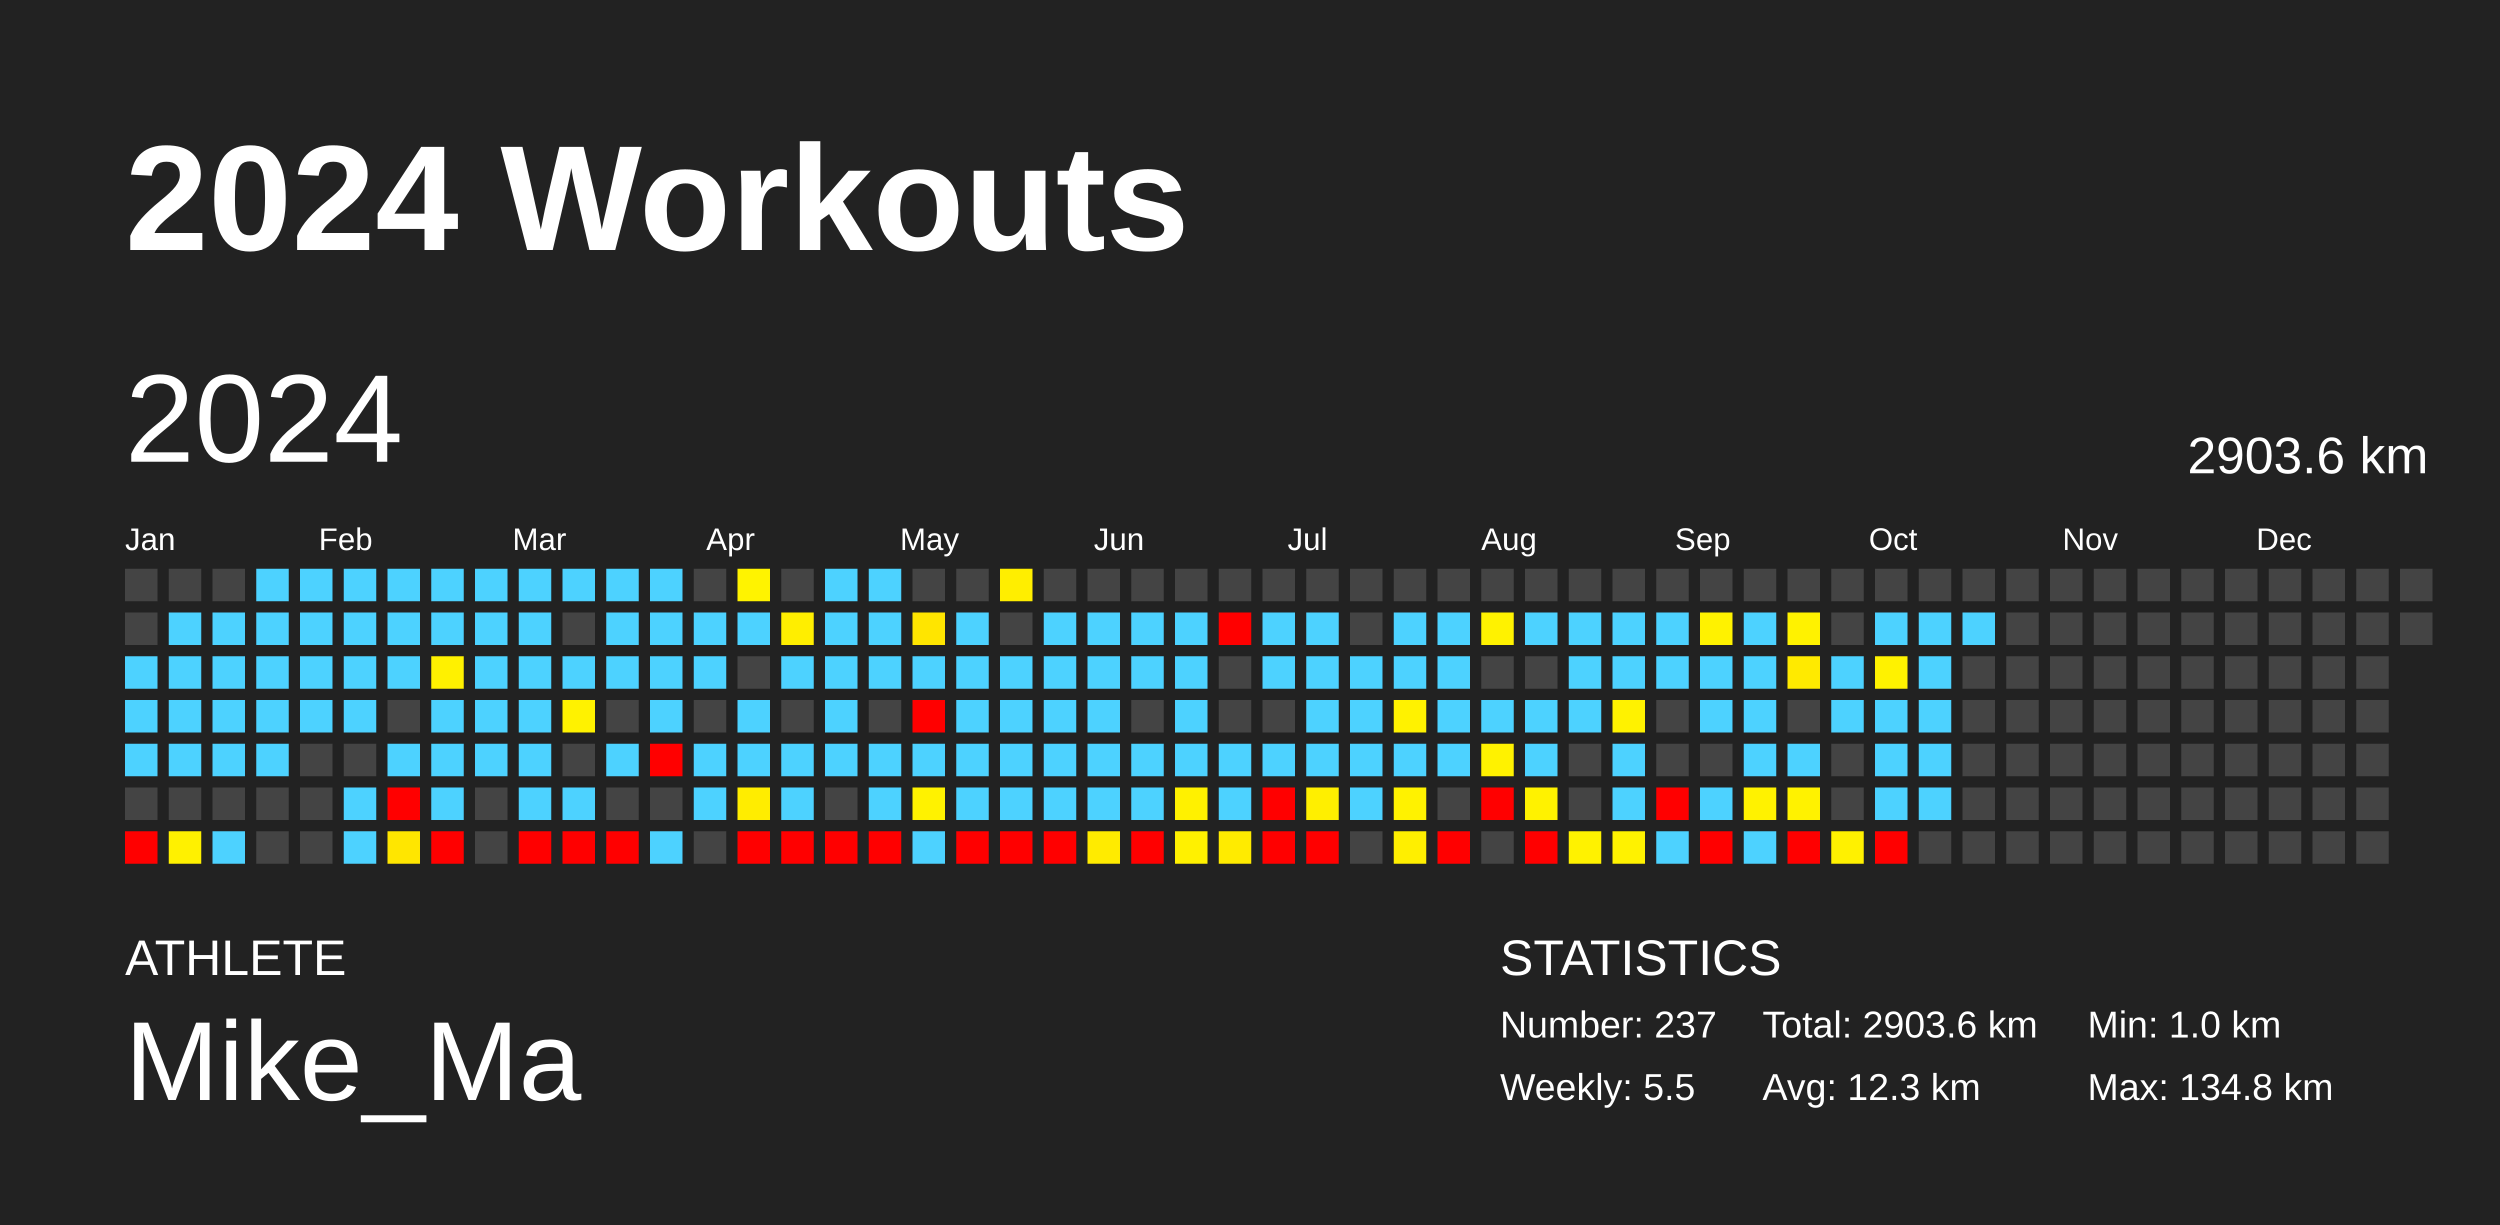
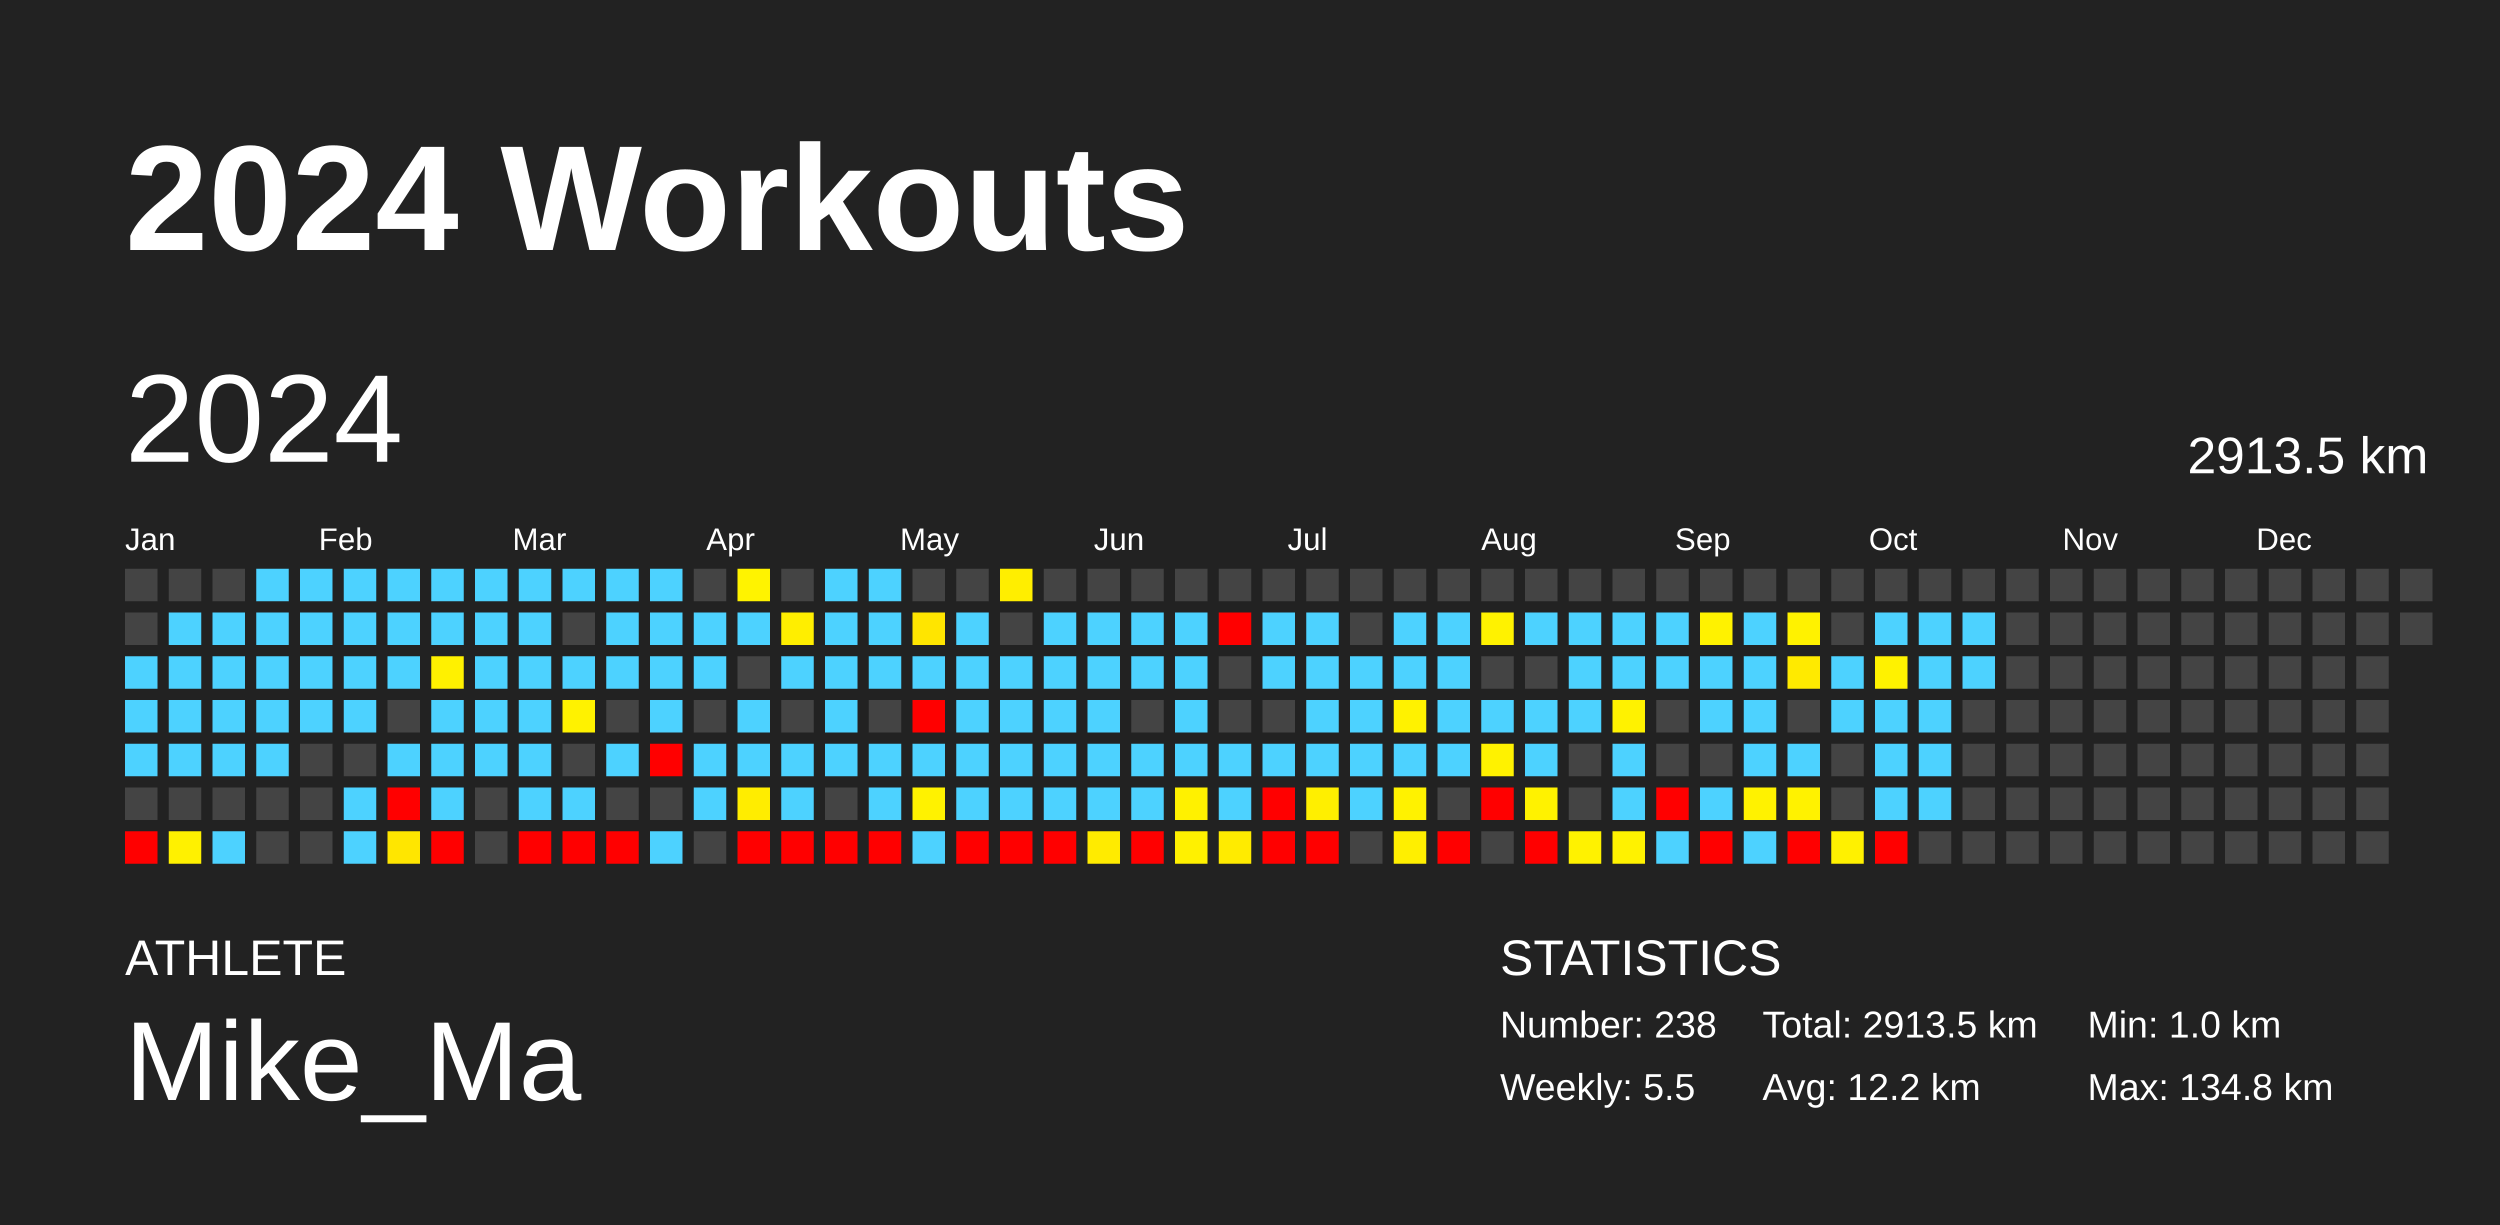
<svg xmlns="http://www.w3.org/2000/svg" baseProfile="full" height="98mm" version="1.1" viewBox="0,0,200,98" width="200mm">
  <defs />
  <rect fill="#222222" height="98" width="200" x="0" y="0" />
  <text fill="#FFFFFF" style="font-size:12px; font-family:Arial; font-weight:bold;" x="10" y="20">2024 Workouts</text>
  <text fill="#FFFFFF" style="font-size:4px; font-family:Arial" x="10" y="78">ATHLETE</text>
  <text fill="#FFFFFF" style="font-size:9px; font-family:Arial" x="10" y="88">Mike_Ma</text>
  <text fill="#FFFFFF" style="font-size:4px; font-family:Arial" x="120" y="78">STATISTICS</text>
-   <text fill="#FFFFFF" style="font-size:3px; font-family:Arial" x="120" y="83">Number: 237</text>
+   <text fill="#FFFFFF" style="font-size:3px; font-family:Arial" x="120" y="83">Number: 238</text>
  <text fill="#FFFFFF" style="font-size:3px; font-family:Arial" x="120" y="88">Weekly: 5.5</text>
-   <text fill="#FFFFFF" style="font-size:3px; font-family:Arial" x="141" y="83">Total: 2903.6 km</text>
-   <text fill="#FFFFFF" style="font-size:3px; font-family:Arial" x="141" y="88">Avg: 12.3 km</text>
+   <text fill="#FFFFFF" style="font-size:3px; font-family:Arial" x="141" y="83">Total: 2913.5 km</text>
+   <text fill="#FFFFFF" style="font-size:3px; font-family:Arial" x="141" y="88">Avg: 12.2 km</text>
  <text fill="#FFFFFF" style="font-size:3px; font-family:Arial" x="167" y="83">Min: 1.0 km</text>
  <text fill="#FFFFFF" style="font-size:3px; font-family:Arial" x="167" y="88">Max: 134.8 km</text>
  <text dominant-baseline="hanging" fill="#FFFFFF" style="font-size:10.0px; font-family:Arial;" x="10" y="30">2024</text>
-   <text dominant-baseline="hanging" fill="#FFFFFF" style="font-size:4.125px; font-family:Arial;" x="175" y="35">2903.6 km</text>
+   <text dominant-baseline="hanging" fill="#FFFFFF" style="font-size:4.125px; font-family:Arial;" x="175" y="35">2913.5 km</text>
  <text fill="#FFFFFF" style="font-size:2.5px; font-family:Arial" x="10.0" y="44">Jan</text>
  <text fill="#FFFFFF" style="font-size:2.5px; font-family:Arial" x="25.5" y="44">Feb</text>
  <text fill="#FFFFFF" style="font-size:2.5px; font-family:Arial" x="41.0" y="44">Mar</text>
  <text fill="#FFFFFF" style="font-size:2.5px; font-family:Arial" x="56.5" y="44">Apr</text>
  <text fill="#FFFFFF" style="font-size:2.5px; font-family:Arial" x="72.0" y="44">May</text>
  <text fill="#FFFFFF" style="font-size:2.5px; font-family:Arial" x="87.5" y="44">Jun</text>
  <text fill="#FFFFFF" style="font-size:2.5px; font-family:Arial" x="103.0" y="44">Jul</text>
  <text fill="#FFFFFF" style="font-size:2.5px; font-family:Arial" x="118.5" y="44">Aug</text>
  <text fill="#FFFFFF" style="font-size:2.5px; font-family:Arial" x="134.0" y="44">Sep</text>
  <text fill="#FFFFFF" style="font-size:2.5px; font-family:Arial" x="149.5" y="44">Oct</text>
  <text fill="#FFFFFF" style="font-size:2.5px; font-family:Arial" x="165.0" y="44">Nov</text>
  <text fill="#FFFFFF" style="font-size:2.5px; font-family:Arial" x="180.5" y="44">Dec</text>
  <rect fill="#444444" height="2.6" width="2.6" x="10.0" y="45.5" />
  <rect fill="#444444" height="2.6" width="2.6" x="10.0" y="49.0" />
  <rect fill="#4dd2ff" height="2.6" width="2.6" x="10.0" y="52.5" />
  <rect fill="#4dd2ff" height="2.6" width="2.6" x="10.0" y="56.0" />
  <rect fill="#4dd2ff" height="2.6" width="2.6" x="10.0" y="59.5" />
  <rect fill="#444444" height="2.6" width="2.6" x="10.0" y="63.0" />
  <rect fill="red" height="2.6" width="2.6" x="10.0" y="66.5" />
  <rect fill="#444444" height="2.6" width="2.6" x="13.5" y="45.5" />
  <rect fill="#4dd2ff" height="2.6" width="2.6" x="13.5" y="49.0" />
  <rect fill="#4dd2ff" height="2.6" width="2.6" x="13.5" y="52.5" />
  <rect fill="#4dd2ff" height="2.6" width="2.6" x="13.5" y="56.0" />
  <rect fill="#4dd2ff" height="2.6" width="2.6" x="13.5" y="59.5" />
  <rect fill="#444444" height="2.6" width="2.6" x="13.5" y="63.0" />
  <rect fill="#fff100" height="2.6" width="2.6" x="13.5" y="66.5" />
  <rect fill="#444444" height="2.6" width="2.6" x="17.0" y="45.5" />
  <rect fill="#4dd2ff" height="2.6" width="2.6" x="17.0" y="49.0" />
  <rect fill="#4dd2ff" height="2.6" width="2.6" x="17.0" y="52.5" />
  <rect fill="#4dd2ff" height="2.6" width="2.6" x="17.0" y="56.0" />
  <rect fill="#4dd2ff" height="2.6" width="2.6" x="17.0" y="59.5" />
  <rect fill="#444444" height="2.6" width="2.6" x="17.0" y="63.0" />
  <rect fill="#4dd2ff" height="2.6" width="2.6" x="17.0" y="66.5" />
  <rect fill="#4dd2ff" height="2.6" width="2.6" x="20.5" y="45.5" />
  <rect fill="#4dd2ff" height="2.6" width="2.6" x="20.5" y="49.0" />
  <rect fill="#4dd2ff" height="2.6" width="2.6" x="20.5" y="52.5" />
  <rect fill="#4dd2ff" height="2.6" width="2.6" x="20.5" y="56.0" />
  <rect fill="#4dd2ff" height="2.6" width="2.6" x="20.5" y="59.5" />
  <rect fill="#444444" height="2.6" width="2.6" x="20.5" y="63.0" />
  <rect fill="#444444" height="2.6" width="2.6" x="20.5" y="66.5" />
  <rect fill="#4dd2ff" height="2.6" width="2.6" x="24.0" y="45.5" />
  <rect fill="#4dd2ff" height="2.6" width="2.6" x="24.0" y="49.0" />
  <rect fill="#4dd2ff" height="2.6" width="2.6" x="24.0" y="52.5" />
  <rect fill="#4dd2ff" height="2.6" width="2.6" x="24.0" y="56.0" />
  <rect fill="#444444" height="2.6" width="2.6" x="24.0" y="59.5" />
  <rect fill="#444444" height="2.6" width="2.6" x="24.0" y="63.0" />
  <rect fill="#444444" height="2.6" width="2.6" x="24.0" y="66.5" />
  <rect fill="#4dd2ff" height="2.6" width="2.6" x="27.5" y="45.5" />
  <rect fill="#4dd2ff" height="2.6" width="2.6" x="27.5" y="49.0" />
  <rect fill="#4dd2ff" height="2.6" width="2.6" x="27.5" y="52.5" />
  <rect fill="#4dd2ff" height="2.6" width="2.6" x="27.5" y="56.0" />
  <rect fill="#444444" height="2.6" width="2.6" x="27.5" y="59.5" />
  <rect fill="#4dd2ff" height="2.6" width="2.6" x="27.5" y="63.0" />
  <rect fill="#4dd2ff" height="2.6" width="2.6" x="27.5" y="66.5" />
  <rect fill="#4dd2ff" height="2.6" width="2.6" x="31.0" y="45.5" />
  <rect fill="#4dd2ff" height="2.6" width="2.6" x="31.0" y="49.0" />
  <rect fill="#4dd2ff" height="2.6" width="2.6" x="31.0" y="52.5" />
  <rect fill="#444444" height="2.6" width="2.6" x="31.0" y="56.0" />
  <rect fill="#4dd2ff" height="2.6" width="2.6" x="31.0" y="59.5" />
  <rect fill="red" height="2.6" width="2.6" x="31.0" y="63.0" />
  <rect fill="#ffe600" height="2.6" width="2.6" x="31.0" y="66.5" />
  <rect fill="#4dd2ff" height="2.6" width="2.6" x="34.5" y="45.5" />
  <rect fill="#4dd2ff" height="2.6" width="2.6" x="34.5" y="49.0" />
  <rect fill="#fff100" height="2.6" width="2.6" x="34.5" y="52.5" />
  <rect fill="#4dd2ff" height="2.6" width="2.6" x="34.5" y="56.0" />
  <rect fill="#4dd2ff" height="2.6" width="2.6" x="34.5" y="59.5" />
  <rect fill="#4dd2ff" height="2.6" width="2.6" x="34.5" y="63.0" />
  <rect fill="red" height="2.6" width="2.6" x="34.5" y="66.5" />
  <rect fill="#4dd2ff" height="2.6" width="2.6" x="38.0" y="45.5" />
  <rect fill="#4dd2ff" height="2.6" width="2.6" x="38.0" y="49.0" />
  <rect fill="#4dd2ff" height="2.6" width="2.6" x="38.0" y="52.5" />
  <rect fill="#4dd2ff" height="2.6" width="2.6" x="38.0" y="56.0" />
  <rect fill="#4dd2ff" height="2.6" width="2.6" x="38.0" y="59.5" />
  <rect fill="#444444" height="2.6" width="2.6" x="38.0" y="63.0" />
  <rect fill="#444444" height="2.6" width="2.6" x="38.0" y="66.5" />
  <rect fill="#4dd2ff" height="2.6" width="2.6" x="41.5" y="45.5" />
  <rect fill="#4dd2ff" height="2.6" width="2.6" x="41.5" y="49.0" />
  <rect fill="#4dd2ff" height="2.6" width="2.6" x="41.5" y="52.5" />
  <rect fill="#4dd2ff" height="2.6" width="2.6" x="41.5" y="56.0" />
  <rect fill="#4dd2ff" height="2.6" width="2.6" x="41.5" y="59.5" />
  <rect fill="#4dd2ff" height="2.6" width="2.6" x="41.5" y="63.0" />
  <rect fill="red" height="2.6" width="2.6" x="41.5" y="66.5" />
  <rect fill="#4dd2ff" height="2.6" width="2.6" x="45.0" y="45.5" />
  <rect fill="#444444" height="2.6" width="2.6" x="45.0" y="49.0" />
  <rect fill="#4dd2ff" height="2.6" width="2.6" x="45.0" y="52.5" />
  <rect fill="#fff200" height="2.6" width="2.6" x="45.0" y="56.0" />
  <rect fill="#444444" height="2.6" width="2.6" x="45.0" y="59.5" />
  <rect fill="#4dd2ff" height="2.6" width="2.6" x="45.0" y="63.0" />
  <rect fill="red" height="2.6" width="2.6" x="45.0" y="66.5" />
  <rect fill="#4dd2ff" height="2.6" width="2.6" x="48.5" y="45.5" />
  <rect fill="#4dd2ff" height="2.6" width="2.6" x="48.5" y="49.0" />
  <rect fill="#4dd2ff" height="2.6" width="2.6" x="48.5" y="52.5" />
  <rect fill="#444444" height="2.6" width="2.6" x="48.5" y="56.0" />
  <rect fill="#4dd2ff" height="2.6" width="2.6" x="48.5" y="59.5" />
  <rect fill="#444444" height="2.6" width="2.6" x="48.5" y="63.0" />
  <rect fill="red" height="2.6" width="2.6" x="48.5" y="66.5" />
  <rect fill="#4dd2ff" height="2.6" width="2.6" x="52.0" y="45.5" />
  <rect fill="#4dd2ff" height="2.6" width="2.6" x="52.0" y="49.0" />
  <rect fill="#4dd2ff" height="2.6" width="2.6" x="52.0" y="52.5" />
  <rect fill="#4dd2ff" height="2.6" width="2.6" x="52.0" y="56.0" />
  <rect fill="red" height="2.6" width="2.6" x="52.0" y="59.5" />
  <rect fill="#444444" height="2.6" width="2.6" x="52.0" y="63.0" />
  <rect fill="#4dd2ff" height="2.6" width="2.6" x="52.0" y="66.5" />
  <rect fill="#444444" height="2.6" width="2.6" x="55.5" y="45.5" />
  <rect fill="#4dd2ff" height="2.6" width="2.6" x="55.5" y="49.0" />
  <rect fill="#4dd2ff" height="2.6" width="2.6" x="55.5" y="52.5" />
  <rect fill="#444444" height="2.6" width="2.6" x="55.5" y="56.0" />
  <rect fill="#4dd2ff" height="2.6" width="2.6" x="55.5" y="59.5" />
  <rect fill="#4dd2ff" height="2.6" width="2.6" x="55.5" y="63.0" />
  <rect fill="#444444" height="2.6" width="2.6" x="55.5" y="66.5" />
  <rect fill="#fff300" height="2.6" width="2.6" x="59.0" y="45.5" />
  <rect fill="#4dd2ff" height="2.6" width="2.6" x="59.0" y="49.0" />
  <rect fill="#444444" height="2.6" width="2.6" x="59.0" y="52.5" />
  <rect fill="#4dd2ff" height="2.6" width="2.6" x="59.0" y="56.0" />
  <rect fill="#4dd2ff" height="2.6" width="2.6" x="59.0" y="59.5" />
  <rect fill="#ffed00" height="2.6" width="2.6" x="59.0" y="63.0" />
  <rect fill="red" height="2.6" width="2.6" x="59.0" y="66.5" />
  <rect fill="#444444" height="2.6" width="2.6" x="62.5" y="45.5" />
  <rect fill="#ffee00" height="2.6" width="2.6" x="62.5" y="49.0" />
  <rect fill="#4dd2ff" height="2.6" width="2.6" x="62.5" y="52.5" />
  <rect fill="#444444" height="2.6" width="2.6" x="62.5" y="56.0" />
  <rect fill="#4dd2ff" height="2.6" width="2.6" x="62.5" y="59.5" />
  <rect fill="#4dd2ff" height="2.6" width="2.6" x="62.5" y="63.0" />
  <rect fill="red" height="2.6" width="2.6" x="62.5" y="66.5" />
  <rect fill="#4dd2ff" height="2.6" width="2.6" x="66.0" y="45.5" />
  <rect fill="#4dd2ff" height="2.6" width="2.6" x="66.0" y="49.0" />
  <rect fill="#4dd2ff" height="2.6" width="2.6" x="66.0" y="52.5" />
  <rect fill="#4dd2ff" height="2.6" width="2.6" x="66.0" y="56.0" />
  <rect fill="#4dd2ff" height="2.6" width="2.6" x="66.0" y="59.5" />
  <rect fill="#444444" height="2.6" width="2.6" x="66.0" y="63.0" />
  <rect fill="red" height="2.6" width="2.6" x="66.0" y="66.5" />
  <rect fill="#4dd2ff" height="2.6" width="2.6" x="69.5" y="45.5" />
  <rect fill="#4dd2ff" height="2.6" width="2.6" x="69.5" y="49.0" />
  <rect fill="#4dd2ff" height="2.6" width="2.6" x="69.5" y="52.5" />
  <rect fill="#444444" height="2.6" width="2.6" x="69.5" y="56.0" />
  <rect fill="#4dd2ff" height="2.6" width="2.6" x="69.5" y="59.5" />
  <rect fill="#4dd2ff" height="2.6" width="2.6" x="69.5" y="63.0" />
  <rect fill="red" height="2.6" width="2.6" x="69.5" y="66.5" />
  <rect fill="#444444" height="2.6" width="2.6" x="73.0" y="45.5" />
  <rect fill="#ffe500" height="2.6" width="2.6" x="73.0" y="49.0" />
  <rect fill="#4dd2ff" height="2.6" width="2.6" x="73.0" y="52.5" />
  <rect fill="red" height="2.6" width="2.6" x="73.0" y="56.0" />
  <rect fill="#4dd2ff" height="2.6" width="2.6" x="73.0" y="59.5" />
  <rect fill="#fff200" height="2.6" width="2.6" x="73.0" y="63.0" />
  <rect fill="#4dd2ff" height="2.6" width="2.6" x="73.0" y="66.5" />
  <rect fill="#444444" height="2.6" width="2.6" x="76.5" y="45.5" />
  <rect fill="#4dd2ff" height="2.6" width="2.6" x="76.5" y="49.0" />
  <rect fill="#4dd2ff" height="2.6" width="2.6" x="76.5" y="52.5" />
  <rect fill="#4dd2ff" height="2.6" width="2.6" x="76.5" y="56.0" />
  <rect fill="#4dd2ff" height="2.6" width="2.6" x="76.5" y="59.5" />
  <rect fill="#4dd2ff" height="2.6" width="2.6" x="76.5" y="63.0" />
  <rect fill="red" height="2.6" width="2.6" x="76.5" y="66.5" />
  <rect fill="#ffee00" height="2.6" width="2.6" x="80.0" y="45.5" />
  <rect fill="#444444" height="2.6" width="2.6" x="80.0" y="49.0" />
  <rect fill="#4dd2ff" height="2.6" width="2.6" x="80.0" y="52.5" />
  <rect fill="#4dd2ff" height="2.6" width="2.6" x="80.0" y="56.0" />
  <rect fill="#4dd2ff" height="2.6" width="2.6" x="80.0" y="59.5" />
  <rect fill="#4dd2ff" height="2.6" width="2.6" x="80.0" y="63.0" />
  <rect fill="red" height="2.6" width="2.6" x="80.0" y="66.5" />
  <rect fill="#444444" height="2.6" width="2.6" x="83.5" y="45.5" />
  <rect fill="#4dd2ff" height="2.6" width="2.6" x="83.5" y="49.0" />
  <rect fill="#4dd2ff" height="2.6" width="2.6" x="83.5" y="52.5" />
  <rect fill="#4dd2ff" height="2.6" width="2.6" x="83.5" y="56.0" />
  <rect fill="#4dd2ff" height="2.6" width="2.6" x="83.5" y="59.5" />
  <rect fill="#4dd2ff" height="2.6" width="2.6" x="83.5" y="63.0" />
  <rect fill="red" height="2.6" width="2.6" x="83.5" y="66.5" />
  <rect fill="#444444" height="2.6" width="2.6" x="87.0" y="45.5" />
  <rect fill="#4dd2ff" height="2.6" width="2.6" x="87.0" y="49.0" />
  <rect fill="#4dd2ff" height="2.6" width="2.6" x="87.0" y="52.5" />
  <rect fill="#4dd2ff" height="2.6" width="2.6" x="87.0" y="56.0" />
  <rect fill="#4dd2ff" height="2.6" width="2.6" x="87.0" y="59.5" />
  <rect fill="#4dd2ff" height="2.6" width="2.6" x="87.0" y="63.0" />
  <rect fill="#ffeb00" height="2.6" width="2.6" x="87.0" y="66.5" />
  <rect fill="#444444" height="2.6" width="2.6" x="90.5" y="45.5" />
  <rect fill="#4dd2ff" height="2.6" width="2.6" x="90.5" y="49.0" />
  <rect fill="#4dd2ff" height="2.6" width="2.6" x="90.5" y="52.5" />
  <rect fill="#444444" height="2.6" width="2.6" x="90.5" y="56.0" />
  <rect fill="#4dd2ff" height="2.6" width="2.6" x="90.5" y="59.5" />
  <rect fill="#4dd2ff" height="2.6" width="2.6" x="90.5" y="63.0" />
  <rect fill="red" height="2.6" width="2.6" x="90.5" y="66.5" />
  <rect fill="#444444" height="2.6" width="2.6" x="94.0" y="45.5" />
  <rect fill="#4dd2ff" height="2.6" width="2.6" x="94.0" y="49.0" />
  <rect fill="#4dd2ff" height="2.6" width="2.6" x="94.0" y="52.5" />
  <rect fill="#4dd2ff" height="2.6" width="2.6" x="94.0" y="56.0" />
  <rect fill="#4dd2ff" height="2.6" width="2.6" x="94.0" y="59.5" />
  <rect fill="#fff100" height="2.6" width="2.6" x="94.0" y="63.0" />
  <rect fill="#fff100" height="2.6" width="2.6" x="94.0" y="66.5" />
  <rect fill="#444444" height="2.6" width="2.6" x="97.5" y="45.5" />
  <rect fill="red" height="2.6" width="2.6" x="97.5" y="49.0" />
  <rect fill="#444444" height="2.6" width="2.6" x="97.5" y="52.5" />
  <rect fill="#444444" height="2.6" width="2.6" x="97.5" y="56.0" />
  <rect fill="#4dd2ff" height="2.6" width="2.6" x="97.5" y="59.5" />
  <rect fill="#4dd2ff" height="2.6" width="2.6" x="97.5" y="63.0" />
  <rect fill="#ffeb00" height="2.6" width="2.6" x="97.5" y="66.5" />
  <rect fill="#444444" height="2.6" width="2.6" x="101.0" y="45.5" />
  <rect fill="#4dd2ff" height="2.6" width="2.6" x="101.0" y="49.0" />
  <rect fill="#4dd2ff" height="2.6" width="2.6" x="101.0" y="52.5" />
  <rect fill="#444444" height="2.6" width="2.6" x="101.0" y="56.0" />
  <rect fill="#4dd2ff" height="2.6" width="2.6" x="101.0" y="59.5" />
  <rect fill="red" height="2.6" width="2.6" x="101.0" y="63.0" />
  <rect fill="red" height="2.6" width="2.6" x="101.0" y="66.5" />
  <rect fill="#444444" height="2.6" width="2.6" x="104.5" y="45.5" />
  <rect fill="#4dd2ff" height="2.6" width="2.6" x="104.5" y="49.0" />
  <rect fill="#4dd2ff" height="2.6" width="2.6" x="104.5" y="52.5" />
  <rect fill="#4dd2ff" height="2.6" width="2.6" x="104.5" y="56.0" />
  <rect fill="#4dd2ff" height="2.6" width="2.6" x="104.5" y="59.5" />
  <rect fill="#ffef00" height="2.6" width="2.6" x="104.5" y="63.0" />
  <rect fill="red" height="2.6" width="2.6" x="104.5" y="66.5" />
  <rect fill="#444444" height="2.6" width="2.6" x="108.0" y="45.5" />
  <rect fill="#444444" height="2.6" width="2.6" x="108.0" y="49.0" />
  <rect fill="#4dd2ff" height="2.6" width="2.6" x="108.0" y="52.5" />
  <rect fill="#4dd2ff" height="2.6" width="2.6" x="108.0" y="56.0" />
  <rect fill="#4dd2ff" height="2.6" width="2.6" x="108.0" y="59.5" />
  <rect fill="#4dd2ff" height="2.6" width="2.6" x="108.0" y="63.0" />
  <rect fill="#444444" height="2.6" width="2.6" x="108.0" y="66.5" />
  <rect fill="#444444" height="2.6" width="2.6" x="111.5" y="45.5" />
  <rect fill="#4dd2ff" height="2.6" width="2.6" x="111.5" y="49.0" />
  <rect fill="#4dd2ff" height="2.6" width="2.6" x="111.5" y="52.5" />
  <rect fill="#fff200" height="2.6" width="2.6" x="111.5" y="56.0" />
  <rect fill="#4dd2ff" height="2.6" width="2.6" x="111.5" y="59.5" />
  <rect fill="#fff200" height="2.6" width="2.6" x="111.5" y="63.0" />
  <rect fill="#ffef00" height="2.6" width="2.6" x="111.5" y="66.5" />
  <rect fill="#444444" height="2.6" width="2.6" x="115.0" y="45.5" />
  <rect fill="#4dd2ff" height="2.6" width="2.6" x="115.0" y="49.0" />
  <rect fill="#4dd2ff" height="2.6" width="2.6" x="115.0" y="52.5" />
  <rect fill="#4dd2ff" height="2.6" width="2.6" x="115.0" y="56.0" />
  <rect fill="#4dd2ff" height="2.6" width="2.6" x="115.0" y="59.5" />
  <rect fill="#444444" height="2.6" width="2.6" x="115.0" y="63.0" />
  <rect fill="red" height="2.6" width="2.6" x="115.0" y="66.5" />
  <rect fill="#444444" height="2.6" width="2.6" x="118.5" y="45.5" />
  <rect fill="#fff200" height="2.6" width="2.6" x="118.5" y="49.0" />
  <rect fill="#444444" height="2.6" width="2.6" x="118.5" y="52.5" />
  <rect fill="#4dd2ff" height="2.6" width="2.6" x="118.5" y="56.0" />
  <rect fill="#fff200" height="2.6" width="2.6" x="118.5" y="59.5" />
  <rect fill="red" height="2.6" width="2.6" x="118.5" y="63.0" />
  <rect fill="#444444" height="2.6" width="2.6" x="118.5" y="66.5" />
  <rect fill="#444444" height="2.6" width="2.6" x="122.0" y="45.5" />
  <rect fill="#4dd2ff" height="2.6" width="2.6" x="122.0" y="49.0" />
  <rect fill="#444444" height="2.6" width="2.6" x="122.0" y="52.5" />
  <rect fill="#4dd2ff" height="2.6" width="2.6" x="122.0" y="56.0" />
  <rect fill="#4dd2ff" height="2.6" width="2.6" x="122.0" y="59.5" />
  <rect fill="#fff200" height="2.6" width="2.6" x="122.0" y="63.0" />
  <rect fill="red" height="2.6" width="2.6" x="122.0" y="66.5" />
  <rect fill="#444444" height="2.6" width="2.6" x="125.5" y="45.5" />
  <rect fill="#4dd2ff" height="2.6" width="2.6" x="125.5" y="49.0" />
  <rect fill="#4dd2ff" height="2.6" width="2.6" x="125.5" y="52.5" />
  <rect fill="#4dd2ff" height="2.6" width="2.6" x="125.5" y="56.0" />
  <rect fill="#444444" height="2.6" width="2.6" x="125.5" y="59.5" />
  <rect fill="#444444" height="2.6" width="2.6" x="125.5" y="63.0" />
  <rect fill="#fff200" height="2.6" width="2.6" x="125.5" y="66.5" />
  <rect fill="#444444" height="2.6" width="2.6" x="129.0" y="45.5" />
  <rect fill="#4dd2ff" height="2.6" width="2.6" x="129.0" y="49.0" />
  <rect fill="#4dd2ff" height="2.6" width="2.6" x="129.0" y="52.5" />
  <rect fill="#fff200" height="2.6" width="2.6" x="129.0" y="56.0" />
  <rect fill="#4dd2ff" height="2.6" width="2.6" x="129.0" y="59.5" />
  <rect fill="#4dd2ff" height="2.6" width="2.6" x="129.0" y="63.0" />
  <rect fill="#fff200" height="2.6" width="2.6" x="129.0" y="66.5" />
  <rect fill="#444444" height="2.6" width="2.6" x="132.5" y="45.5" />
  <rect fill="#4dd2ff" height="2.6" width="2.6" x="132.5" y="49.0" />
  <rect fill="#4dd2ff" height="2.6" width="2.6" x="132.5" y="52.5" />
  <rect fill="#444444" height="2.6" width="2.6" x="132.5" y="56.0" />
  <rect fill="#444444" height="2.6" width="2.6" x="132.5" y="59.5" />
  <rect fill="red" height="2.6" width="2.6" x="132.5" y="63.0" />
  <rect fill="#4dd2ff" height="2.6" width="2.6" x="132.5" y="66.5" />
  <rect fill="#444444" height="2.6" width="2.6" x="136.0" y="45.5" />
  <rect fill="#fff200" height="2.6" width="2.6" x="136.0" y="49.0" />
  <rect fill="#4dd2ff" height="2.6" width="2.6" x="136.0" y="52.5" />
  <rect fill="#4dd2ff" height="2.6" width="2.6" x="136.0" y="56.0" />
  <rect fill="#444444" height="2.6" width="2.6" x="136.0" y="59.5" />
  <rect fill="#4dd2ff" height="2.6" width="2.6" x="136.0" y="63.0" />
  <rect fill="red" height="2.6" width="2.6" x="136.0" y="66.5" />
  <rect fill="#444444" height="2.6" width="2.6" x="139.5" y="45.5" />
  <rect fill="#4dd2ff" height="2.6" width="2.6" x="139.5" y="49.0" />
  <rect fill="#4dd2ff" height="2.6" width="2.6" x="139.5" y="52.5" />
  <rect fill="#4dd2ff" height="2.6" width="2.6" x="139.5" y="56.0" />
  <rect fill="#4dd2ff" height="2.6" width="2.6" x="139.5" y="59.5" />
  <rect fill="#fff200" height="2.6" width="2.6" x="139.5" y="63.0" />
  <rect fill="#4dd2ff" height="2.6" width="2.6" x="139.5" y="66.5" />
  <rect fill="#444444" height="2.6" width="2.6" x="143.0" y="45.5" />
  <rect fill="#fff200" height="2.6" width="2.6" x="143.0" y="49.0" />
  <rect fill="#ffea00" height="2.6" width="2.6" x="143.0" y="52.5" />
  <rect fill="#444444" height="2.6" width="2.6" x="143.0" y="56.0" />
  <rect fill="#4dd2ff" height="2.6" width="2.6" x="143.0" y="59.5" />
  <rect fill="#fff200" height="2.6" width="2.6" x="143.0" y="63.0" />
  <rect fill="red" height="2.6" width="2.6" x="143.0" y="66.5" />
  <rect fill="#444444" height="2.6" width="2.6" x="146.5" y="45.5" />
  <rect fill="#444444" height="2.6" width="2.6" x="146.5" y="49.0" />
  <rect fill="#4dd2ff" height="2.6" width="2.6" x="146.5" y="52.5" />
  <rect fill="#4dd2ff" height="2.6" width="2.6" x="146.5" y="56.0" />
  <rect fill="#444444" height="2.6" width="2.6" x="146.5" y="59.5" />
  <rect fill="#444444" height="2.6" width="2.6" x="146.5" y="63.0" />
  <rect fill="#fff100" height="2.6" width="2.6" x="146.5" y="66.5" />
  <rect fill="#444444" height="2.6" width="2.6" x="150.0" y="45.5" />
  <rect fill="#4dd2ff" height="2.6" width="2.6" x="150.0" y="49.0" />
  <rect fill="#fff200" height="2.6" width="2.6" x="150.0" y="52.5" />
  <rect fill="#4dd2ff" height="2.6" width="2.6" x="150.0" y="56.0" />
  <rect fill="#4dd2ff" height="2.6" width="2.6" x="150.0" y="59.5" />
  <rect fill="#4dd2ff" height="2.6" width="2.6" x="150.0" y="63.0" />
  <rect fill="red" height="2.6" width="2.6" x="150.0" y="66.5" />
  <rect fill="#444444" height="2.6" width="2.6" x="153.5" y="45.5" />
  <rect fill="#4dd2ff" height="2.6" width="2.6" x="153.5" y="49.0" />
  <rect fill="#4dd2ff" height="2.6" width="2.6" x="153.5" y="52.5" />
  <rect fill="#4dd2ff" height="2.6" width="2.6" x="153.5" y="56.0" />
  <rect fill="#4dd2ff" height="2.6" width="2.6" x="153.5" y="59.5" />
  <rect fill="#4dd2ff" height="2.6" width="2.6" x="153.5" y="63.0" />
  <rect fill="#444444" height="2.6" width="2.6" x="153.5" y="66.5" />
  <rect fill="#444444" height="2.6" width="2.6" x="157.0" y="45.5" />
  <rect fill="#4dd2ff" height="2.6" width="2.6" x="157.0" y="49.0" />
-   <rect fill="#444444" height="2.6" width="2.6" x="157.0" y="52.5" />
+   <rect fill="#4dd2ff" height="2.6" width="2.6" x="157.0" y="52.5" />
  <rect fill="#444444" height="2.6" width="2.6" x="157.0" y="56.0" />
  <rect fill="#444444" height="2.6" width="2.6" x="157.0" y="59.5" />
  <rect fill="#444444" height="2.6" width="2.6" x="157.0" y="63.0" />
  <rect fill="#444444" height="2.6" width="2.6" x="157.0" y="66.5" />
  <rect fill="#444444" height="2.6" width="2.6" x="160.5" y="45.5" />
  <rect fill="#444444" height="2.6" width="2.6" x="160.5" y="49.0" />
  <rect fill="#444444" height="2.6" width="2.6" x="160.5" y="52.5" />
  <rect fill="#444444" height="2.6" width="2.6" x="160.5" y="56.0" />
  <rect fill="#444444" height="2.6" width="2.6" x="160.5" y="59.5" />
  <rect fill="#444444" height="2.6" width="2.6" x="160.5" y="63.0" />
  <rect fill="#444444" height="2.6" width="2.6" x="160.5" y="66.5" />
  <rect fill="#444444" height="2.6" width="2.6" x="164.0" y="45.5" />
  <rect fill="#444444" height="2.6" width="2.6" x="164.0" y="49.0" />
  <rect fill="#444444" height="2.6" width="2.6" x="164.0" y="52.5" />
  <rect fill="#444444" height="2.6" width="2.6" x="164.0" y="56.0" />
  <rect fill="#444444" height="2.6" width="2.6" x="164.0" y="59.5" />
  <rect fill="#444444" height="2.6" width="2.6" x="164.0" y="63.0" />
  <rect fill="#444444" height="2.6" width="2.6" x="164.0" y="66.5" />
  <rect fill="#444444" height="2.6" width="2.6" x="167.5" y="45.5" />
  <rect fill="#444444" height="2.6" width="2.6" x="167.5" y="49.0" />
  <rect fill="#444444" height="2.6" width="2.6" x="167.5" y="52.5" />
  <rect fill="#444444" height="2.6" width="2.6" x="167.5" y="56.0" />
  <rect fill="#444444" height="2.6" width="2.6" x="167.5" y="59.5" />
  <rect fill="#444444" height="2.6" width="2.6" x="167.5" y="63.0" />
  <rect fill="#444444" height="2.6" width="2.6" x="167.5" y="66.5" />
  <rect fill="#444444" height="2.6" width="2.6" x="171.0" y="45.5" />
  <rect fill="#444444" height="2.6" width="2.6" x="171.0" y="49.0" />
  <rect fill="#444444" height="2.6" width="2.6" x="171.0" y="52.5" />
  <rect fill="#444444" height="2.6" width="2.6" x="171.0" y="56.0" />
  <rect fill="#444444" height="2.6" width="2.6" x="171.0" y="59.5" />
  <rect fill="#444444" height="2.6" width="2.6" x="171.0" y="63.0" />
  <rect fill="#444444" height="2.6" width="2.6" x="171.0" y="66.5" />
  <rect fill="#444444" height="2.6" width="2.6" x="174.5" y="45.5" />
  <rect fill="#444444" height="2.6" width="2.6" x="174.5" y="49.0" />
  <rect fill="#444444" height="2.6" width="2.6" x="174.5" y="52.5" />
  <rect fill="#444444" height="2.6" width="2.6" x="174.5" y="56.0" />
  <rect fill="#444444" height="2.6" width="2.6" x="174.5" y="59.5" />
  <rect fill="#444444" height="2.6" width="2.6" x="174.5" y="63.0" />
  <rect fill="#444444" height="2.6" width="2.6" x="174.5" y="66.5" />
  <rect fill="#444444" height="2.6" width="2.6" x="178.0" y="45.5" />
  <rect fill="#444444" height="2.6" width="2.6" x="178.0" y="49.0" />
  <rect fill="#444444" height="2.6" width="2.6" x="178.0" y="52.5" />
  <rect fill="#444444" height="2.6" width="2.6" x="178.0" y="56.0" />
  <rect fill="#444444" height="2.6" width="2.6" x="178.0" y="59.5" />
  <rect fill="#444444" height="2.6" width="2.6" x="178.0" y="63.0" />
  <rect fill="#444444" height="2.6" width="2.6" x="178.0" y="66.5" />
  <rect fill="#444444" height="2.6" width="2.6" x="181.5" y="45.5" />
  <rect fill="#444444" height="2.6" width="2.6" x="181.5" y="49.0" />
  <rect fill="#444444" height="2.6" width="2.6" x="181.5" y="52.5" />
  <rect fill="#444444" height="2.6" width="2.6" x="181.5" y="56.0" />
  <rect fill="#444444" height="2.6" width="2.6" x="181.5" y="59.5" />
  <rect fill="#444444" height="2.6" width="2.6" x="181.5" y="63.0" />
  <rect fill="#444444" height="2.6" width="2.6" x="181.5" y="66.5" />
  <rect fill="#444444" height="2.6" width="2.6" x="185.0" y="45.5" />
  <rect fill="#444444" height="2.6" width="2.6" x="185.0" y="49.0" />
  <rect fill="#444444" height="2.6" width="2.6" x="185.0" y="52.5" />
  <rect fill="#444444" height="2.6" width="2.6" x="185.0" y="56.0" />
  <rect fill="#444444" height="2.6" width="2.6" x="185.0" y="59.5" />
  <rect fill="#444444" height="2.6" width="2.6" x="185.0" y="63.0" />
  <rect fill="#444444" height="2.6" width="2.6" x="185.0" y="66.5" />
  <rect fill="#444444" height="2.6" width="2.6" x="188.5" y="45.5" />
  <rect fill="#444444" height="2.6" width="2.6" x="188.5" y="49.0" />
  <rect fill="#444444" height="2.6" width="2.6" x="188.5" y="52.5" />
  <rect fill="#444444" height="2.6" width="2.6" x="188.5" y="56.0" />
  <rect fill="#444444" height="2.6" width="2.6" x="188.5" y="59.5" />
  <rect fill="#444444" height="2.6" width="2.6" x="188.5" y="63.0" />
  <rect fill="#444444" height="2.6" width="2.6" x="188.5" y="66.5" />
  <rect fill="#444444" height="2.6" width="2.6" x="192.0" y="45.5" />
  <rect fill="#444444" height="2.6" width="2.6" x="192.0" y="49.0" />
</svg>
